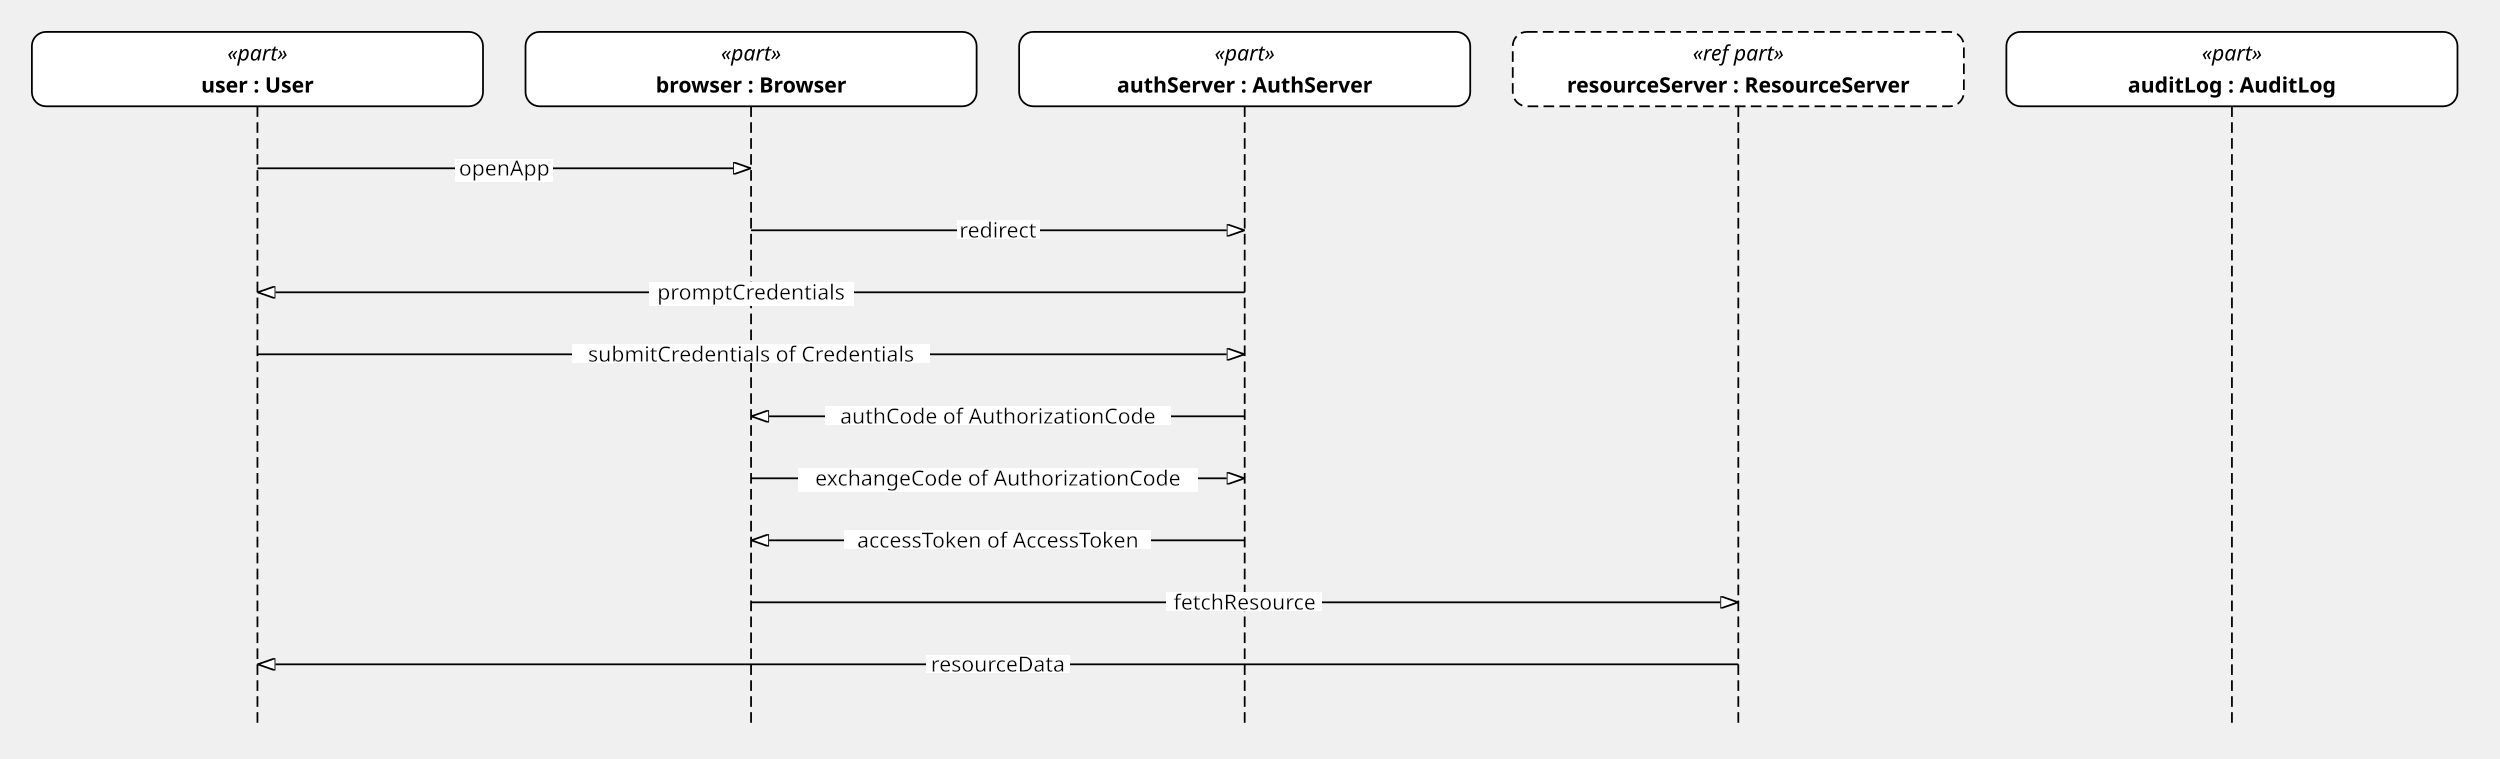
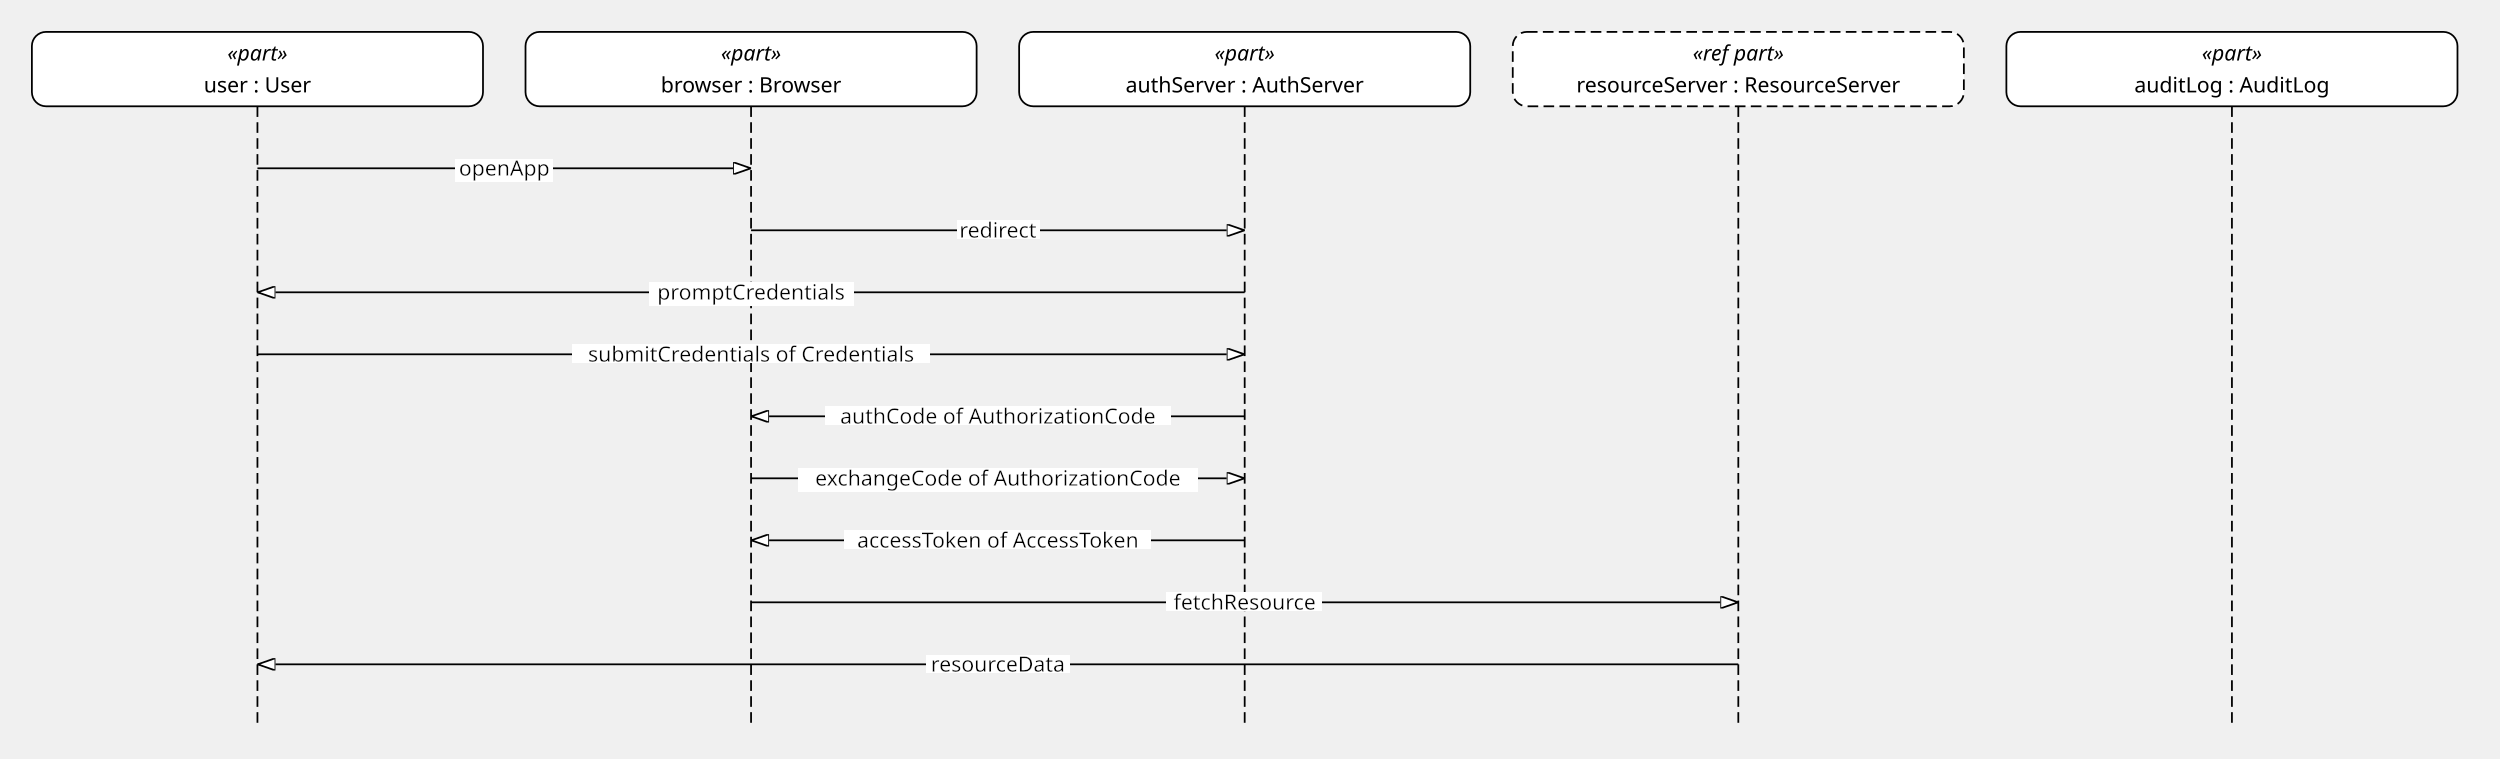
<svg xmlns="http://www.w3.org/2000/svg" width="1411.20" height="428.00" viewBox="0 0 1411.20 428.00">
  <defs>
    <marker id="line-end-open-chevron" markerWidth="10.165" markerHeight="7" refX="10.165" refY="3.5" orient="auto">
      <polyline points="0 0, 10 3.5, 0 7" fill="none" stroke="#000000" stroke-width="1.00" stroke-linejoin="bevel" />
    </marker>
    <marker id="line-end-hollow-triangle" markerWidth="10.165" markerHeight="7" refX="10.165" refY="3.5" orient="auto">
      <polygon points="0 0, 10 3.5, 0 7" fill="#FFFFFF" stroke="#000000" stroke-width="1.00" stroke-linejoin="bevel" />
    </marker>
    <marker id="line-end-filled-arrow" markerWidth="10.165" markerHeight="7" refX="10.165" refY="3.5" orient="auto">
      <polygon points="0 0, 10 3.5, 0 7" fill="#000000" stroke="#000000" stroke-width="1.00" stroke-linejoin="bevel" />
    </marker>
    <marker id="line-end-hollow-triangle-crossbar" markerWidth="14.665" markerHeight="7" refX="14.665" refY="3.5" orient="auto">
      <polygon points="4.5 0, 14.5 3.5, 4.5 7" fill="#FFFFFF" stroke="#000000" stroke-width="1.00" stroke-linejoin="bevel" />
      <line x1="1" y1="0" x2="1" y2="7" stroke="#000000" stroke-width="1.00" />
    </marker>
    <marker id="line-end-hollow-diamond" markerWidth="14" markerHeight="8" refX="13.277" refY="4" orient="auto">
      <polygon points="1 4, 7 0, 13 4, 7 8" fill="#FFFFFF" stroke="#000000" stroke-width="1.00" stroke-linejoin="bevel" />
    </marker>
    <marker id="line-end-filled-diamond" markerWidth="14" markerHeight="8" refX="13.277" refY="4" orient="auto">
      <polygon points="1 4, 7 0, 13 4, 7 8" fill="#000000" stroke="#000000" stroke-width="1.00" stroke-linejoin="bevel" />
    </marker>
    <marker id="line-end-circle" markerWidth="10" markerHeight="10" refX="9.5" refY="5" orient="auto">
      <circle cx="5" cy="5" r="4" fill="#FFFFFF" stroke="#000000" stroke-width="1.00" />
    </marker>
    <marker id="line-end-bar" markerWidth="4" markerHeight="12" refX="2.5" refY="6" orient="auto">
      <line x1="2" y1="0" x2="2" y2="12" stroke="#000000" stroke-width="1.00" />
    </marker>
    <filter id="label-bg" x="-0.05" y="-0.05" width="1.1" height="1.1">
      <feFlood flood-color="#FFFFFF" />
      <feComposite in="SourceGraphic" operator="over" />
    </filter>
  </defs>
  <rect x="18.00" y="18.00" width="254.64" height="42.00" fill="#FFFFFF" stroke="#000000" stroke-width="1.00" rx="8.00" ry="8.00" />
  <text x="145.32" y="30.00" font-family="Noto Sans, sans-serif" font-size="12.00" font-style="italic" fill="#000000" text-anchor="middle" dominant-baseline="middle">«part»</text>
-   <text x="145.32" y="48.00" font-family="Noto Sans, sans-serif" font-size="12.00" font-weight="bold" fill="#000000" text-anchor="middle" dominant-baseline="middle">user : User</text>
+   <text x="145.32" y="48.00" font-family="Noto Sans, sans-serif" font-size="12.00" fill="#000000" text-anchor="middle" dominant-baseline="middle">user : User</text>
  <line x1="145.32" y1="60.00" x2="145.32" y2="410.00" stroke="#000000" stroke-width="1.00" stroke-dasharray="6 3" />
  <rect x="296.64" y="18.00" width="254.64" height="42.00" fill="#FFFFFF" stroke="#000000" stroke-width="1.00" rx="8.00" ry="8.00" />
  <text x="423.96" y="30.00" font-family="Noto Sans, sans-serif" font-size="12.00" font-style="italic" fill="#000000" text-anchor="middle" dominant-baseline="middle">«part»</text>
-   <text x="423.96" y="48.00" font-family="Noto Sans, sans-serif" font-size="12.00" font-weight="bold" fill="#000000" text-anchor="middle" dominant-baseline="middle">browser : Browser</text>
+   <text x="423.96" y="48.00" font-family="Noto Sans, sans-serif" font-size="12.00" fill="#000000" text-anchor="middle" dominant-baseline="middle">browser : Browser</text>
  <line x1="423.96" y1="60.00" x2="423.96" y2="410.00" stroke="#000000" stroke-width="1.00" stroke-dasharray="6 3" />
  <rect x="575.28" y="18.00" width="254.64" height="42.00" fill="#FFFFFF" stroke="#000000" stroke-width="1.00" rx="8.00" ry="8.00" />
  <text x="702.60" y="30.00" font-family="Noto Sans, sans-serif" font-size="12.00" font-style="italic" fill="#000000" text-anchor="middle" dominant-baseline="middle">«part»</text>
-   <text x="702.60" y="48.00" font-family="Noto Sans, sans-serif" font-size="12.00" font-weight="bold" fill="#000000" text-anchor="middle" dominant-baseline="middle">authServer : AuthServer</text>
+   <text x="702.60" y="48.00" font-family="Noto Sans, sans-serif" font-size="12.00" fill="#000000" text-anchor="middle" dominant-baseline="middle">authServer : AuthServer</text>
  <line x1="702.60" y1="60.00" x2="702.60" y2="410.00" stroke="#000000" stroke-width="1.00" stroke-dasharray="6 3" />
  <rect x="853.92" y="18.00" width="254.64" height="42.00" fill="#FFFFFF" stroke="#000000" stroke-width="1.00" rx="8.00" ry="8.00" stroke-dasharray="6 3" />
  <text x="981.24" y="30.00" font-family="Noto Sans, sans-serif" font-size="12.00" font-style="italic" fill="#000000" text-anchor="middle" dominant-baseline="middle">«ref part»</text>
-   <text x="981.24" y="48.00" font-family="Noto Sans, sans-serif" font-size="12.00" font-weight="bold" fill="#000000" text-anchor="middle" dominant-baseline="middle">resourceServer : ResourceServer</text>
+   <text x="981.24" y="48.00" font-family="Noto Sans, sans-serif" font-size="12.00" fill="#000000" text-anchor="middle" dominant-baseline="middle">resourceServer : ResourceServer</text>
  <line x1="981.24" y1="60.00" x2="981.24" y2="410.00" stroke="#000000" stroke-width="1.00" stroke-dasharray="6 3" />
  <rect x="1132.56" y="18.00" width="254.64" height="42.00" fill="#FFFFFF" stroke="#000000" stroke-width="1.00" rx="8.00" ry="8.00" />
  <text x="1259.88" y="30.00" font-family="Noto Sans, sans-serif" font-size="12.00" font-style="italic" fill="#000000" text-anchor="middle" dominant-baseline="middle">«part»</text>
-   <text x="1259.88" y="48.00" font-family="Noto Sans, sans-serif" font-size="12.00" font-weight="bold" fill="#000000" text-anchor="middle" dominant-baseline="middle">auditLog : AuditLog</text>
+   <text x="1259.88" y="48.00" font-family="Noto Sans, sans-serif" font-size="12.00" fill="#000000" text-anchor="middle" dominant-baseline="middle">auditLog : AuditLog</text>
  <line x1="1259.88" y1="60.00" x2="1259.88" y2="410.00" stroke="#000000" stroke-width="1.00" stroke-dasharray="6 3" />
  <path d="M 145.32 95.00 L 423.96 95.00" fill="none" stroke="#000000" stroke-width="1.00" marker-end="url(#line-end-hollow-triangle)" />
  <path d="M 423.96 130.00 L 702.60 130.00" fill="none" stroke="#000000" stroke-width="1.00" marker-end="url(#line-end-hollow-triangle)" />
  <path d="M 702.60 165.00 L 145.32 165.00" fill="none" stroke="#000000" stroke-width="1.00" marker-end="url(#line-end-hollow-triangle)" />
  <path d="M 145.32 200.00 L 702.60 200.00" fill="none" stroke="#000000" stroke-width="1.00" marker-end="url(#line-end-hollow-triangle)" />
  <path d="M 702.60 235.00 L 423.96 235.00" fill="none" stroke="#000000" stroke-width="1.00" marker-end="url(#line-end-hollow-triangle)" />
  <path d="M 423.96 270.00 L 702.60 270.00" fill="none" stroke="#000000" stroke-width="1.00" marker-end="url(#line-end-hollow-triangle)" />
  <path d="M 702.60 305.00 L 423.96 305.00" fill="none" stroke="#000000" stroke-width="1.00" marker-end="url(#line-end-hollow-triangle)" />
  <path d="M 423.96 340.00 L 981.24 340.00" fill="none" stroke="#000000" stroke-width="1.00" marker-end="url(#line-end-hollow-triangle)" />
  <path d="M 981.24 375.00 L 145.32 375.00" fill="none" stroke="#000000" stroke-width="1.00" marker-end="url(#line-end-hollow-triangle)" />
  <text x="284.64" y="95.00" font-family="Noto Sans, sans-serif" font-size="12.00" fill="#000000" text-anchor="middle" dominant-baseline="middle" filter="url(#label-bg)">openApp</text>
  <text x="563.28" y="130.00" font-family="Noto Sans, sans-serif" font-size="12.00" fill="#000000" text-anchor="middle" dominant-baseline="middle" filter="url(#label-bg)">redirect</text>
  <text x="423.96" y="165.00" font-family="Noto Sans, sans-serif" font-size="12.00" fill="#000000" text-anchor="middle" dominant-baseline="middle" filter="url(#label-bg)">promptCredentials</text>
  <text x="423.96" y="200.00" font-family="Noto Sans, sans-serif" font-size="12.00" fill="#000000" text-anchor="middle" dominant-baseline="middle" filter="url(#label-bg)">submitCredentials of Credentials</text>
  <text x="563.28" y="235.00" font-family="Noto Sans, sans-serif" font-size="12.00" fill="#000000" text-anchor="middle" dominant-baseline="middle" filter="url(#label-bg)">authCode of AuthorizationCode</text>
  <text x="563.28" y="270.00" font-family="Noto Sans, sans-serif" font-size="12.00" fill="#000000" text-anchor="middle" dominant-baseline="middle" filter="url(#label-bg)">exchangeCode of AuthorizationCode</text>
  <text x="563.28" y="305.00" font-family="Noto Sans, sans-serif" font-size="12.00" fill="#000000" text-anchor="middle" dominant-baseline="middle" filter="url(#label-bg)">accessToken of AccessToken</text>
  <text x="702.60" y="340.00" font-family="Noto Sans, sans-serif" font-size="12.00" fill="#000000" text-anchor="middle" dominant-baseline="middle" filter="url(#label-bg)">fetchResource</text>
  <text x="563.28" y="375.00" font-family="Noto Sans, sans-serif" font-size="12.00" fill="#000000" text-anchor="middle" dominant-baseline="middle" filter="url(#label-bg)">resourceData</text>
</svg>
